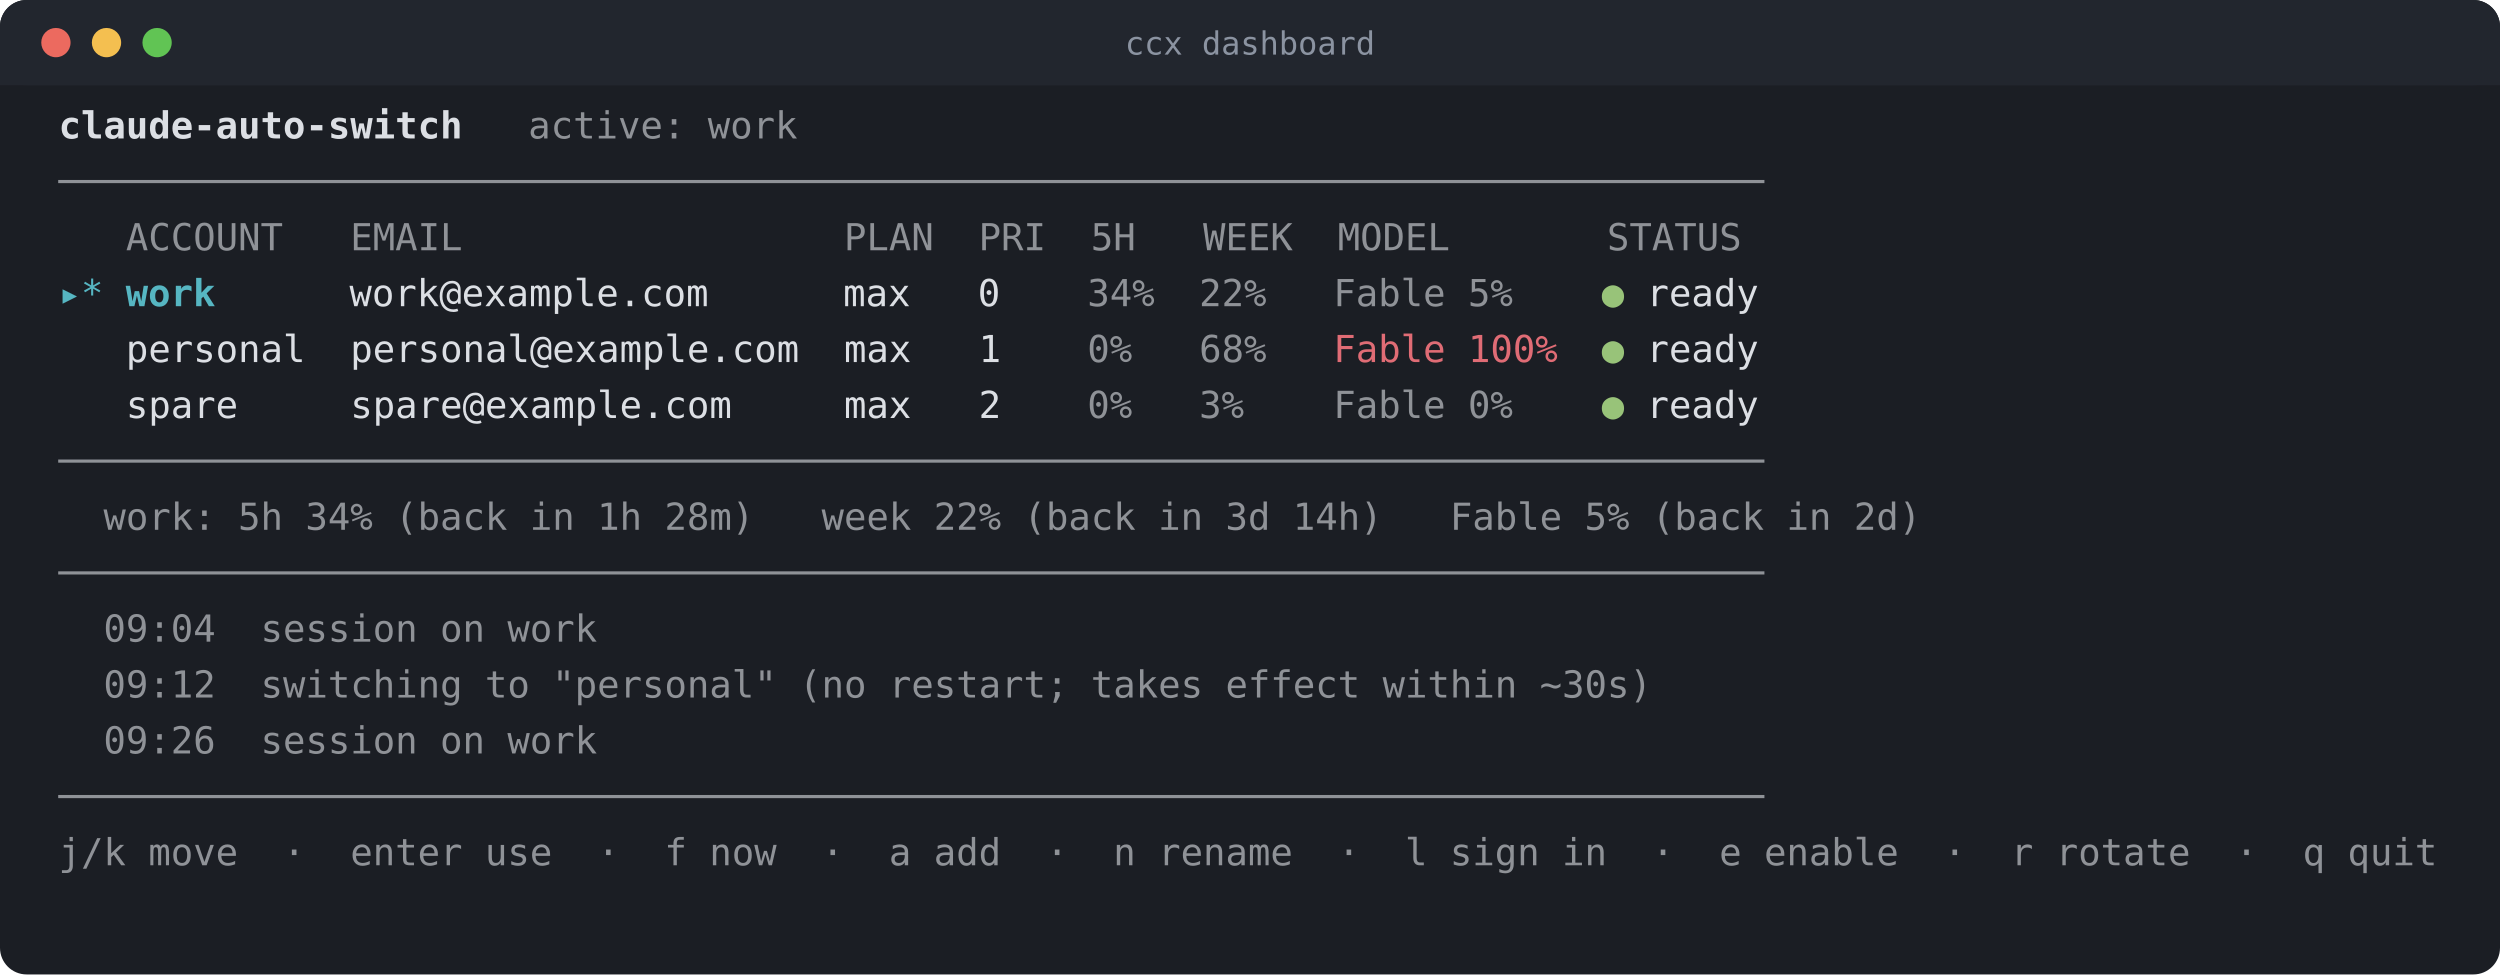
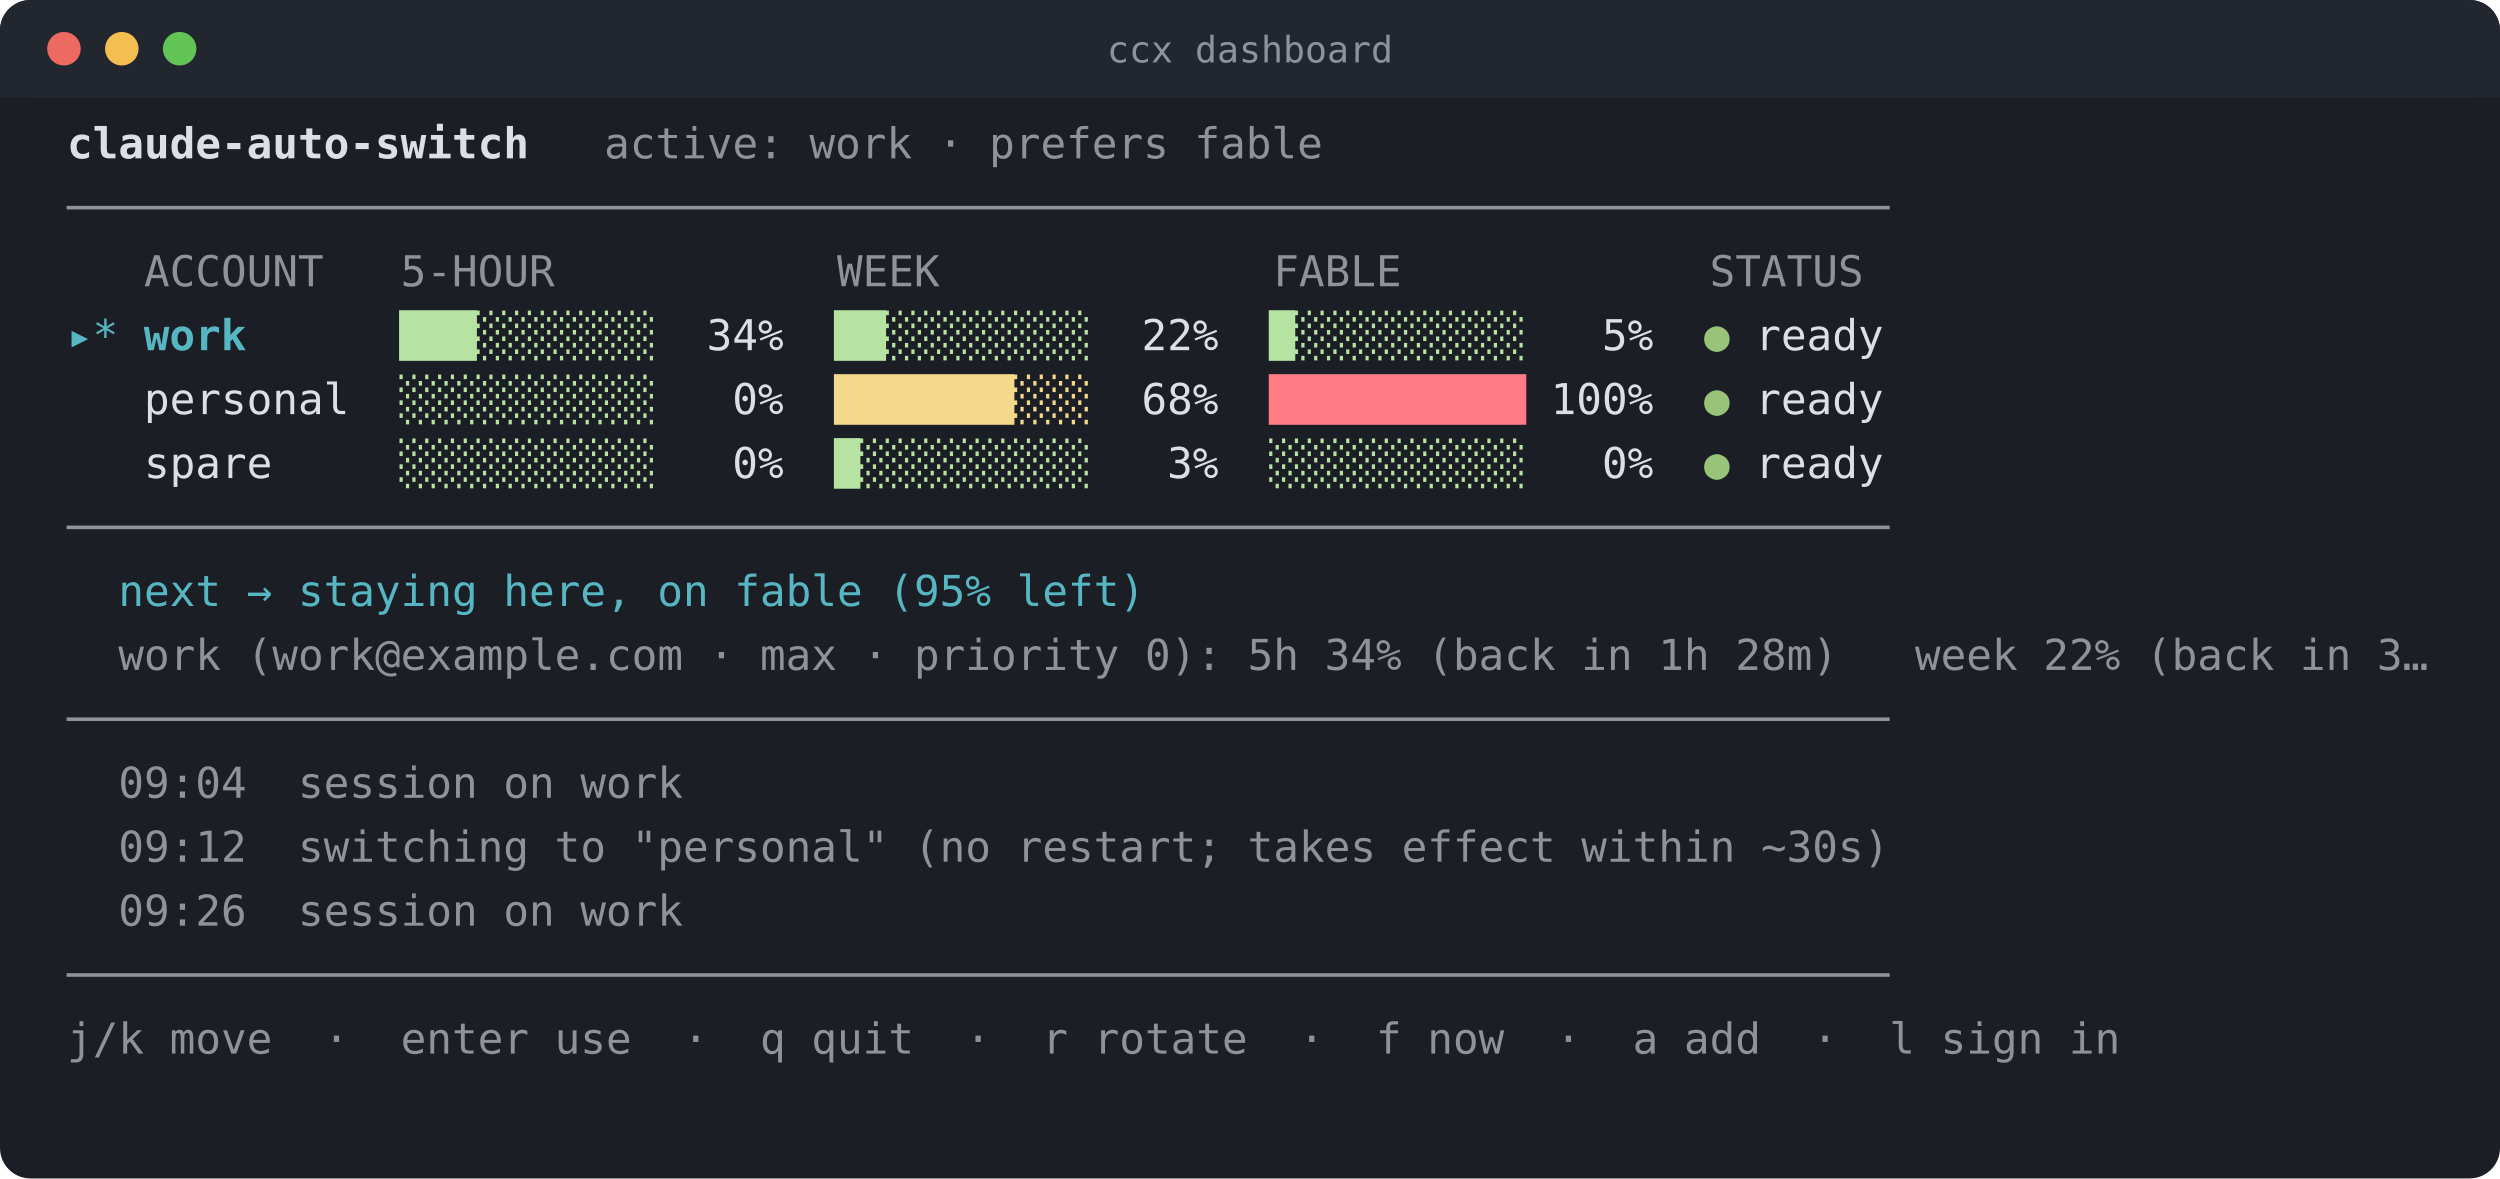
- <svg xmlns="http://www.w3.org/2000/svg" width="939" height="366" viewBox="0 0 939 366" font-family="ui-monospace, SFMono-Regular, Menlo, Consolas, 'DejaVu Sans Mono', monospace" font-size="14">
-   <rect width="939" height="366" rx="10" fill="#1b1e24" />
-   <rect width="939" height="32" rx="10" fill="#22262e" />
-   <rect y="22" width="939" height="10" fill="#22262e" />
+ <svg xmlns="http://www.w3.org/2000/svg" width="821" height="387" viewBox="0 0 821 387" font-family="ui-monospace, SFMono-Regular, Menlo, Consolas, 'DejaVu Sans Mono', monospace" font-size="14">
+   <rect width="821" height="387" rx="10" fill="#1b1e24" />
+   <rect width="821" height="32" rx="10" fill="#22262e" />
+   <rect y="22" width="821" height="10" fill="#22262e" />
  <circle cx="21" cy="16" r="5.5" fill="#ec6a5f" />
  <circle cx="40" cy="16" r="5.5" fill="#f4bf50" />
  <circle cx="59" cy="16" r="5.5" fill="#61c454" />
-   <text x="469.5" y="20.5" fill="#8b93a1" font-size="12" text-anchor="middle">ccx dashboard</text>
+   <text x="410.5" y="20.5" fill="#8b93a1" font-size="12" text-anchor="middle">ccx dashboard</text>
  <text x="22.0" y="52" fill="#dcdfe4" font-weight="600" xml:space="preserve">claude-auto-switch</text>
-   <text x="198.4" y="52" fill="#dcdfe4" opacity="0.6" xml:space="preserve">active: work</text>
-   <text x="22.0" y="73" fill="#dcdfe4" opacity="0.6" xml:space="preserve">────────────────────────────────────────────────────────────────────────────</text>
-   <text x="22.0" y="94" fill="#dcdfe4" opacity="0.6" xml:space="preserve">   ACCOUNT   EMAIL                 PLAN  PRI  5H   WEEK  MODEL       STATUS</text>
+   <text x="198.4" y="52" fill="#dcdfe4" opacity="0.6" xml:space="preserve">active: work · prefers fable</text>
+   <text x="22.0" y="73" fill="#dcdfe4" opacity="0.6" xml:space="preserve">───────────────────────────────────────────────────────────────────────</text>
+   <text x="22.0" y="94" fill="#dcdfe4" opacity="0.6" xml:space="preserve">   ACCOUNT   5-HOUR           WEEK             FABLE            STATUS</text>
  <text x="22.0" y="115" fill="#56b6c2" xml:space="preserve">▸</text>
  <text x="30.4" y="115" fill="#56b6c2" xml:space="preserve">*</text>
  <text x="47.2" y="115" fill="#56b6c2" font-weight="600" xml:space="preserve">work    </text>
-   <text x="114.4" y="115" fill="#dcdfe4" xml:space="preserve">  work@example.com      max   0    </text>
-   <text x="408.4" y="115" fill="#dcdfe4" opacity="0.6" xml:space="preserve">34%</text>
-   <text x="450.4" y="115" fill="#dcdfe4" opacity="0.6" xml:space="preserve">22% </text>
-   <text x="500.8" y="115" fill="#dcdfe4" opacity="0.6" xml:space="preserve">Fable 5%  </text>
-   <text x="601.6" y="115" fill="#98c379" xml:space="preserve">●</text>
-   <text x="610.0" y="115" fill="#dcdfe4" xml:space="preserve"> ready</text>
-   <text x="22.0" y="136" fill="#dcdfe4" xml:space="preserve">   personal  personal@example.com  max   1    </text>
-   <text x="408.4" y="136" fill="#dcdfe4" opacity="0.6" xml:space="preserve">0% </text>
-   <text x="450.4" y="136" fill="#dcdfe4" opacity="0.6" xml:space="preserve">68% </text>
-   <text x="500.8" y="136" fill="#e06c75" xml:space="preserve">Fable 100%</text>
-   <text x="601.6" y="136" fill="#98c379" xml:space="preserve">●</text>
-   <text x="610.0" y="136" fill="#dcdfe4" xml:space="preserve"> ready</text>
-   <text x="22.0" y="157" fill="#dcdfe4" xml:space="preserve">   spare     spare@example.com     max   2    </text>
-   <text x="408.4" y="157" fill="#dcdfe4" opacity="0.6" xml:space="preserve">0% </text>
-   <text x="450.4" y="157" fill="#dcdfe4" opacity="0.6" xml:space="preserve">3%  </text>
-   <text x="500.8" y="157" fill="#dcdfe4" opacity="0.6" xml:space="preserve">Fable 0%  </text>
-   <text x="601.6" y="157" fill="#98c379" xml:space="preserve">●</text>
-   <text x="610.0" y="157" fill="#dcdfe4" xml:space="preserve"> ready</text>
-   <text x="22.0" y="178" fill="#dcdfe4" opacity="0.6" xml:space="preserve">────────────────────────────────────────────────────────────────────────────</text>
-   <text x="22.0" y="199" fill="#dcdfe4" opacity="0.6" xml:space="preserve">  work: 5h 34% (back in 1h 28m)   week 22% (back in 3d 14h)   Fable 5% (back in 2d)</text>
-   <text x="22.0" y="220" fill="#dcdfe4" opacity="0.6" xml:space="preserve">────────────────────────────────────────────────────────────────────────────</text>
-   <text x="22.0" y="241" fill="#dcdfe4" opacity="0.6" xml:space="preserve">  09:04  session on work</text>
-   <text x="22.0" y="262" fill="#dcdfe4" opacity="0.6" xml:space="preserve">  09:12  switching to "personal" (no restart; takes effect within ~30s)</text>
-   <text x="22.0" y="283" fill="#dcdfe4" opacity="0.6" xml:space="preserve">  09:26  session on work</text>
-   <text x="22.0" y="304" fill="#dcdfe4" opacity="0.6" xml:space="preserve">────────────────────────────────────────────────────────────────────────────</text>
-   <text x="22.0" y="325" fill="#dcdfe4" opacity="0.6" xml:space="preserve">j/k move  ·  enter use  ·  f now  ·  a add  ·  n rename  ·  l sign in  ·  e enable  ·  r rotate  ·  q quit</text>
+   <text x="131.2" y="115" fill="#b6e3a1" xml:space="preserve">███░░░░░░░</text>
+   <text x="215.2" y="115" fill="#dcdfe4" xml:space="preserve">  34%  </text>
+   <text x="274.0" y="115" fill="#b6e3a1" xml:space="preserve">██░░░░░░░░</text>
+   <text x="358.0" y="115" fill="#dcdfe4" xml:space="preserve">  22%  </text>
+   <text x="416.8" y="115" fill="#b6e3a1" xml:space="preserve">█░░░░░░░░░</text>
+   <text x="500.8" y="115" fill="#dcdfe4" xml:space="preserve">   5%  </text>
+   <text x="559.6" y="115" fill="#98c379" xml:space="preserve">●</text>
+   <text x="568.0" y="115" fill="#dcdfe4" xml:space="preserve"> ready</text>
+   <text x="22.0" y="136" fill="#dcdfe4" xml:space="preserve">   personal  </text>
+   <text x="131.2" y="136" fill="#b6e3a1" xml:space="preserve">░░░░░░░░░░</text>
+   <text x="215.2" y="136" fill="#dcdfe4" xml:space="preserve">   0%  </text>
+   <text x="274.0" y="136" fill="#f5d98b" xml:space="preserve">███████░░░</text>
+   <text x="358.0" y="136" fill="#dcdfe4" xml:space="preserve">  68%  </text>
+   <text x="416.8" y="136" fill="#ff7b86" xml:space="preserve">██████████</text>
+   <text x="500.8" y="136" fill="#dcdfe4" xml:space="preserve"> 100%  </text>
+   <text x="559.6" y="136" fill="#98c379" xml:space="preserve">●</text>
+   <text x="568.0" y="136" fill="#dcdfe4" xml:space="preserve"> ready</text>
+   <text x="22.0" y="157" fill="#dcdfe4" xml:space="preserve">   spare     </text>
+   <text x="131.2" y="157" fill="#b6e3a1" xml:space="preserve">░░░░░░░░░░</text>
+   <text x="215.2" y="157" fill="#dcdfe4" xml:space="preserve">   0%  </text>
+   <text x="274.0" y="157" fill="#b6e3a1" xml:space="preserve">█░░░░░░░░░</text>
+   <text x="358.0" y="157" fill="#dcdfe4" xml:space="preserve">   3%  </text>
+   <text x="416.8" y="157" fill="#b6e3a1" xml:space="preserve">░░░░░░░░░░</text>
+   <text x="500.8" y="157" fill="#dcdfe4" xml:space="preserve">   0%  </text>
+   <text x="559.6" y="157" fill="#98c379" xml:space="preserve">●</text>
+   <text x="568.0" y="157" fill="#dcdfe4" xml:space="preserve"> ready</text>
+   <text x="22.0" y="178" fill="#dcdfe4" opacity="0.6" xml:space="preserve">───────────────────────────────────────────────────────────────────────</text>
+   <text x="22.0" y="199" fill="#56b6c2" xml:space="preserve">  next → staying here, on fable (95% left)</text>
+   <text x="22.0" y="220" fill="#dcdfe4" opacity="0.6" xml:space="preserve">  work (work@example.com · max · priority 0): 5h 34% (back in 1h 28m)   week 22% (back in 3…</text>
+   <text x="22.0" y="241" fill="#dcdfe4" opacity="0.6" xml:space="preserve">───────────────────────────────────────────────────────────────────────</text>
+   <text x="22.0" y="262" fill="#dcdfe4" opacity="0.6" xml:space="preserve">  09:04  session on work</text>
+   <text x="22.0" y="283" fill="#dcdfe4" opacity="0.6" xml:space="preserve">  09:12  switching to "personal" (no restart; takes effect within ~30s)</text>
+   <text x="22.0" y="304" fill="#dcdfe4" opacity="0.6" xml:space="preserve">  09:26  session on work</text>
+   <text x="22.0" y="325" fill="#dcdfe4" opacity="0.6" xml:space="preserve">───────────────────────────────────────────────────────────────────────</text>
+   <text x="22.0" y="346" fill="#dcdfe4" opacity="0.6" xml:space="preserve">j/k move  ·  enter use  ·  q quit  ·  r rotate  ·  f now  ·  a add  ·  l sign in</text>
</svg>
